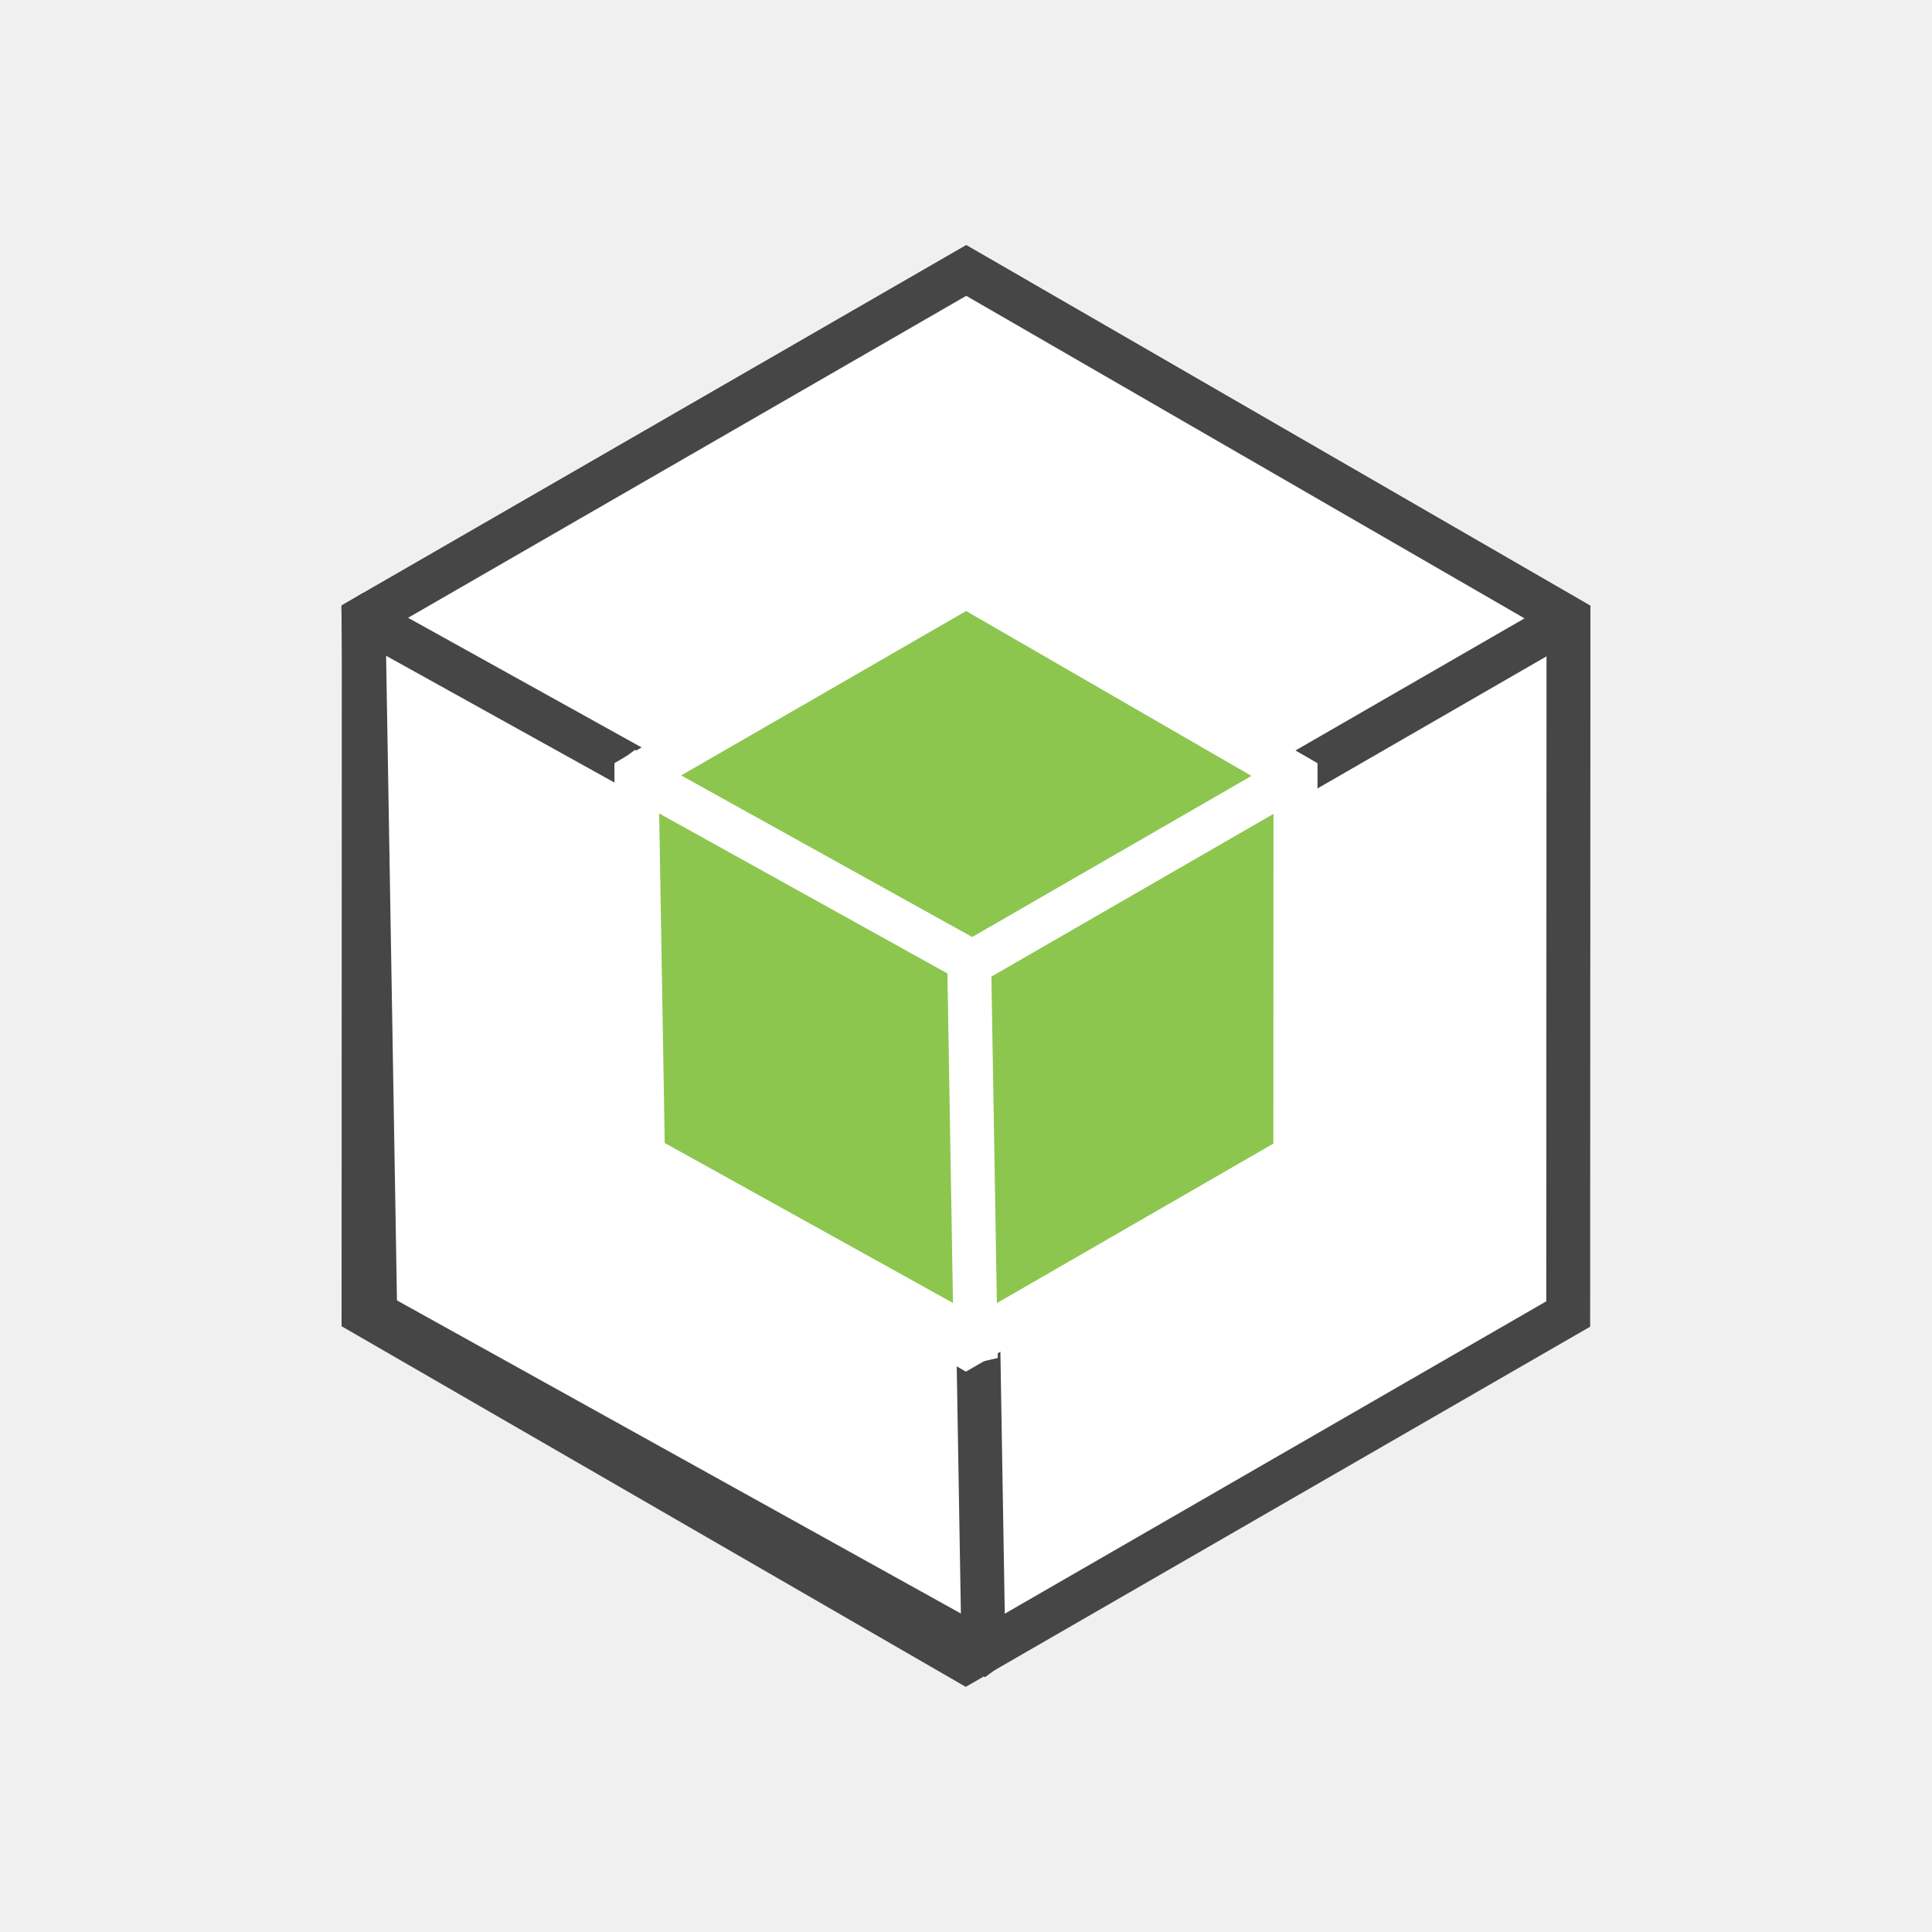
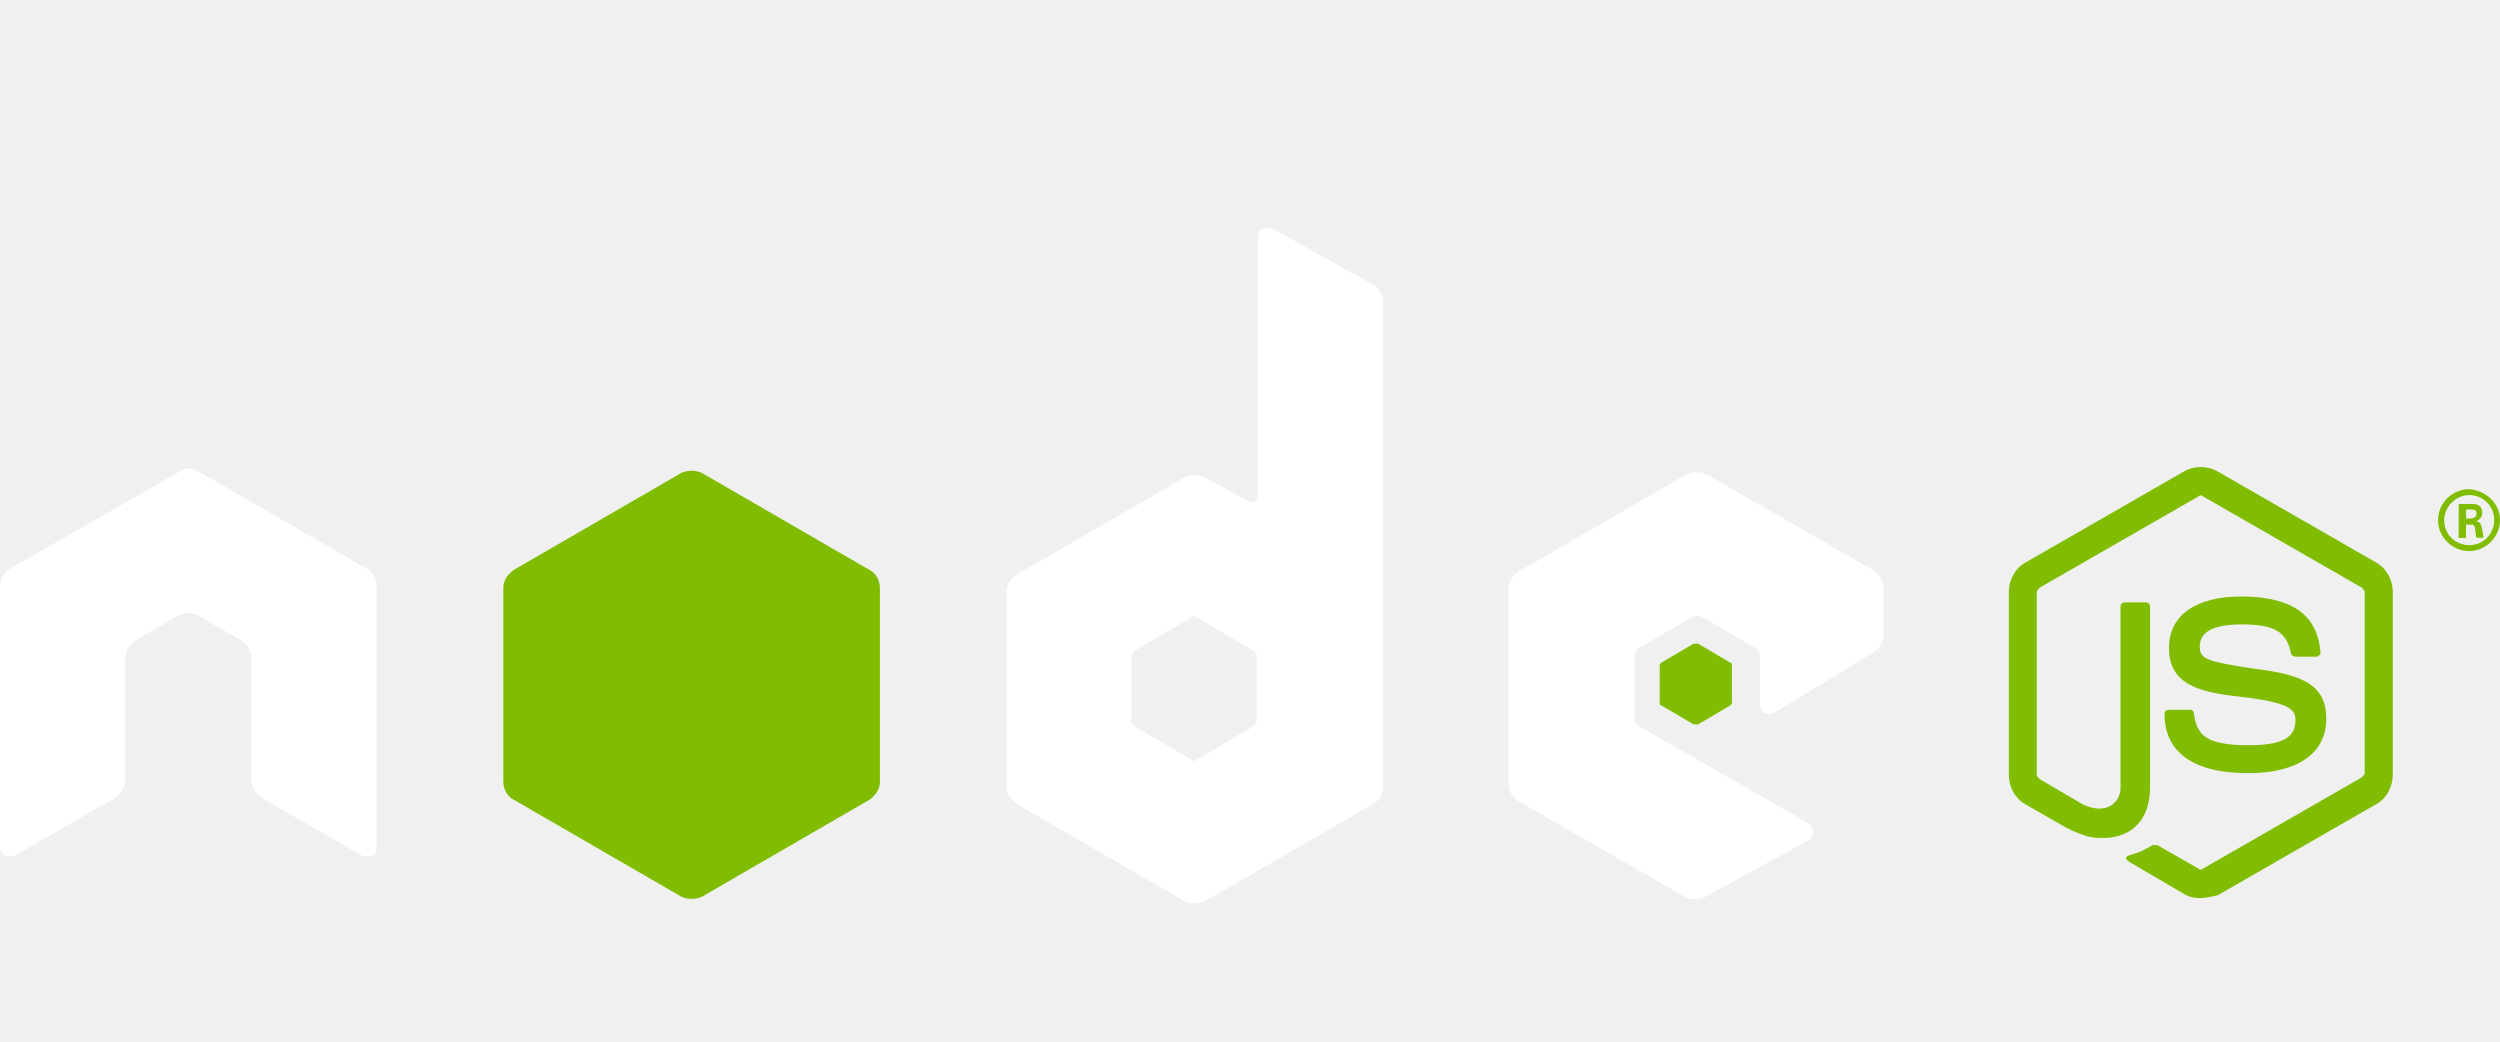
- <svg xmlns="http://www.w3.org/2000/svg" enable-background="new 0 0 100 100" height="100px" version="1.1" viewBox="0 0 100 100" width="100px" xml:space="preserve">
-   <g id="Layer_1">
+ <svg xmlns="http://www.w3.org/2000/svg" version="1.1" id="Layer_1" x="0px" y="0px" width="1728px" height="720px" viewBox="0 0 1728 720" enable-background="new 0 0 1728 720" xml:space="preserve">
+   <g>
+     <path fill="#FFFFFF" d="M260.4,405.2c0-5.1-3.1-10.2-7.1-12.2l-115.9-67.1c-2-1-4.1-2-6.1-2h-1c-2,0-4.1,1-6.1,2L7.1,393   c-4.1,2-7.1,7.1-7.1,12.2v180c0,2,1,5.1,3.1,6.1s5.1,1,7.1,0l69.2-39.7c4.1-3.1,7.1-7.1,7.1-12.2v-84.4c0-5.1,3.1-9.2,7.1-12.2   l29.5-17.3c2-1,5.1-2,7.1-2c2,0,5.1,1,7.1,2l29.5,17.3c4.1,2,7.1,7.1,7.1,12.2v84.4c0,5.1,3.1,9.2,7.1,12.2l69.2,39.7   c2,1,5.1,1,7.1,0c2-1,3.1-3.1,3.1-6.1L260.4,405.2z" />
+     <path fill="#FFFFFF" d="M879.8,158.1c-2-1-5.1-1-7.1,0s-3.1,3.1-3.1,6.1v178c0,2-1,3.1-2,4.1c-1,1-3.1,1-5.1,0L833,330   c-4.1-2-10.2-2-14.2,0l-115.9,67.1c-4.1,2-7.1,7.1-7.1,12.2v134.3c0,5.1,3.1,9.2,7.1,12.2l115.9,67.1c4.1,2,10.2,2,14.2,0   l115.9-67.1c4.1-2,7.1-7.1,7.1-12.2V208.9c0-5.1-3.1-10.2-7.1-12.2L879.8,158.1z M868.6,498.8c0,1-1,2-2,3.1l-39.7,23.4   c-1,1-2,1-3.1,0l-39.7-23.4c-1-1-2-2-2-3.1V453c0-1,1-2,2-3.1l39.7-23.4c1-1,2-1,3.1,0l39.7,23.4c1,1,2,2,2,3.1V498.8z" />
+     <path fill="#FFFFFF" d="M1294.7,451c4.1-2,7.1-7.1,7.1-12.2v-32.5c0-5.1-3.1-9.2-7.1-12.2l-114.9-66.1c-4.1-2-10.2-2-14.2,0   l-115.9,67.1c-4.1,2-7.1,7.1-7.1,12.2v134.3c0,5.1,3.1,10.2,7.1,12.2l114.9,66.1c4.1,2,9.2,2,14.2,0l70.2-38.6c2-1,4.1-3.1,4.1-6.1   c0-2-1-5.1-3.1-6.1l-117-67.1c-2-1-3.1-4.1-3.1-6.1V454c0-2,1-5.1,3.1-6.1l36.6-21.4c2-1,5.1-1,7.1,0l36.6,21.4   c2,1,3.1,4.1,3.1,6.1v32.5c0,2,1,5.1,3.1,6.1s5.1,1,7.1,0L1294.7,451z" />
+     <path fill="#80BD01" d="M470.9,326.9c4.1-2,10.2-2,14.2,0L601.1,394c4.1,2,7.1,7.1,7.1,12.2v134.3c0,5.1-3.1,9.2-7.1,12.2   l-115.9,67.1c-4.1,2-10.2,2-14.2,0L355,552.7c-4.1-2-7.1-7.1-7.1-12.2V406.2c0-5.1,3.1-9.2,7.1-12.2L470.9,326.9z" />
+     <path fill="#80BD01" d="M1520.5,620.8c-4.1,0-8.1-1-11.2-3.1l-36.6-21.4c-5.1-3.1-3.1-4.1-1-5.1c7.1-2,9.2-3.1,16.3-7.1   c1,0,2,0,3.1,0l28.5,16.3c1,1,2,1,3.1,0l109.8-63.1c1-1,2-2,2-3.1V409.3c0-1-1-2-2-3.1l-109.8-63.1c-1-1-2-1-3.1,0l-109.8,63.1   c-1,1-2,2-2,3.1v126.1c0,1,1,2,2,3.1l29.5,17.3c16.3,8.1,26.4-1,26.4-11.2V419.5c0-2,1-3.1,3.1-3.1h14.2c2,0,3.1,1,3.1,3.1v125.1   c0,21.4-12.2,34.6-32.5,34.6c-6.1,0-11.2,0-25.4-7.1l-28.5-16.3c-7.1-4.1-11.2-12.2-11.2-20.3V409.3c0-8.1,4.1-16.3,11.2-20.3   l109.8-63.1c7.1-4.1,16.3-4.1,23.4,0l109.8,63.1c7.1,4.1,11.2,12.2,11.2,20.3v126.1c0,8.1-4.1,16.3-11.2,20.3l-109.8,63.1   C1527.6,619.8,1524.6,620.8,1520.5,620.8z" />
+     <path fill="#80BD01" d="M1554.1,534.4c-47.8,0-58-22.4-58-40.7c0-2,1-3.1,3.1-3.1h14.2c2,0,3.1,1,3.1,3.1   c2,14.2,8.1,21.4,37.6,21.4c23.4,0,32.5-5.1,32.5-17.3c0-7.1-3.1-12.2-38.6-16.3c-29.5-3.1-48.8-9.2-48.8-33.6   c0-22.4,18.3-35.6,49.8-35.6c34.6,0,52.9,12.2,54.9,38.6c0,1,0,2-1,2c-1,1-1,1-2,1h-14.2c-1,0-3.1-1-3.1-2   c-3.1-15.3-11.2-20.3-34.6-20.3c-25.4,0-28.5,9.2-28.5,15.3c0,8.1,3.1,10.2,37.6,15.3c33.6,4.1,49.8,11.2,49.8,34.6   C1608,520.2,1588.7,534.4,1554.1,534.4z" />
+     <path fill="#80BD01" d="M1170.6,444.9c1,0,2,0,3.1,0l22.4,13.2c1,0,1,1,1,2v25.4c0,1-1,2-1,2l-22.4,13.2c-1,0-2,0-3.1,0l-22.4-13.2   c-1,0-1-1-1-2v-25.4c0-1,1-2,1-2L1170.6,444.9z" />
    <g>
-       <g>
-         <polygon fill="#FFFFFF" points="49.988,86 18.816,67.99      18.828,31.988 50.011,14 81.184,32.011 81.17,68.013    " stroke="#464646" stroke-miterlimit="10" stroke-width="2.272" />
-         <polygon fill="#FFFFFF" points="18.83,31.988 18.83,31.998      49.99,49.999 81.172,32.012 81.172,32.002 50.013,14    " stroke="#464646" stroke-miterlimit="10" stroke-width="2.272" />
-         <polygon fill="#FFFFFF" points="18.824,31.999 18.816,32.004      19.422,67.984 50.896,85.459 50.904,85.453 50.299,49.474    " stroke="#464646" stroke-miterlimit="10" stroke-width="2.272" />
-       </g>
-       <g>
-         <polygon fill="#8CC64F" points="49.994,69.684 32.95,59.837      32.956,40.152 50.007,30.315 67.053,40.163 67.044,59.85    " stroke="#FFFFFF" stroke-miterlimit="10" stroke-width="2.272" />
-         <polygon fill="#8CC64F" points="32.956,40.152 32.956,40.156      49.994,49.999 67.044,40.164 67.044,40.159 50.007,30.315    " stroke="#FFFFFF" stroke-miterlimit="10" stroke-width="2.272" />
-         <polygon fill="#8CC64F" points="32.954,40.157 32.95,40.16      33.281,59.835 50.491,69.388 50.495,69.387 50.164,49.712    " stroke="#FFFFFF" stroke-miterlimit="10" stroke-width="2.272" />
-       </g>
+       <path fill="#80BD01" d="M1728,359.5c0,11.2-9.2,21.4-21.4,21.4c-11.2,0-21.4-9.2-21.4-21.4c0-12.2,10.2-21.4,21.4-21.4    C1718.8,339.1,1728,348.3,1728,359.5z M1689.4,359.5c0,10.2,8.1,17.3,17.3,17.3c10.2,0,17.3-8.1,17.3-17.3    c0-10.2-8.1-17.3-17.3-17.3C1697.5,342.2,1689.4,350.3,1689.4,359.5z M1699.5,348.3h8.1c3.1,0,8.1,0,8.1,6.1    c0,4.1-3.1,5.1-4.1,6.1c3.1,0,3.1,2,4.1,5.1c0,2,1,5.1,1,6.1h-5.1c0-1-1-7.1-1-7.1c0-1-1-2-2-2h-4.1v9.2h-5.1L1699.5,348.3    L1699.5,348.3z M1703.6,358.4h4.1c3.1,0,4.1-2,4.1-3.1c0-3.1-2-3.1-3.1-3.1h-4.1v6.1H1703.6z" />
    </g>
-     <text fill="#231F20" font-family="'HelveticaNeue-MediumCond'" font-size="14" transform="matrix(1 0 0 1 38.1357 0)" />
  </g>
</svg>
